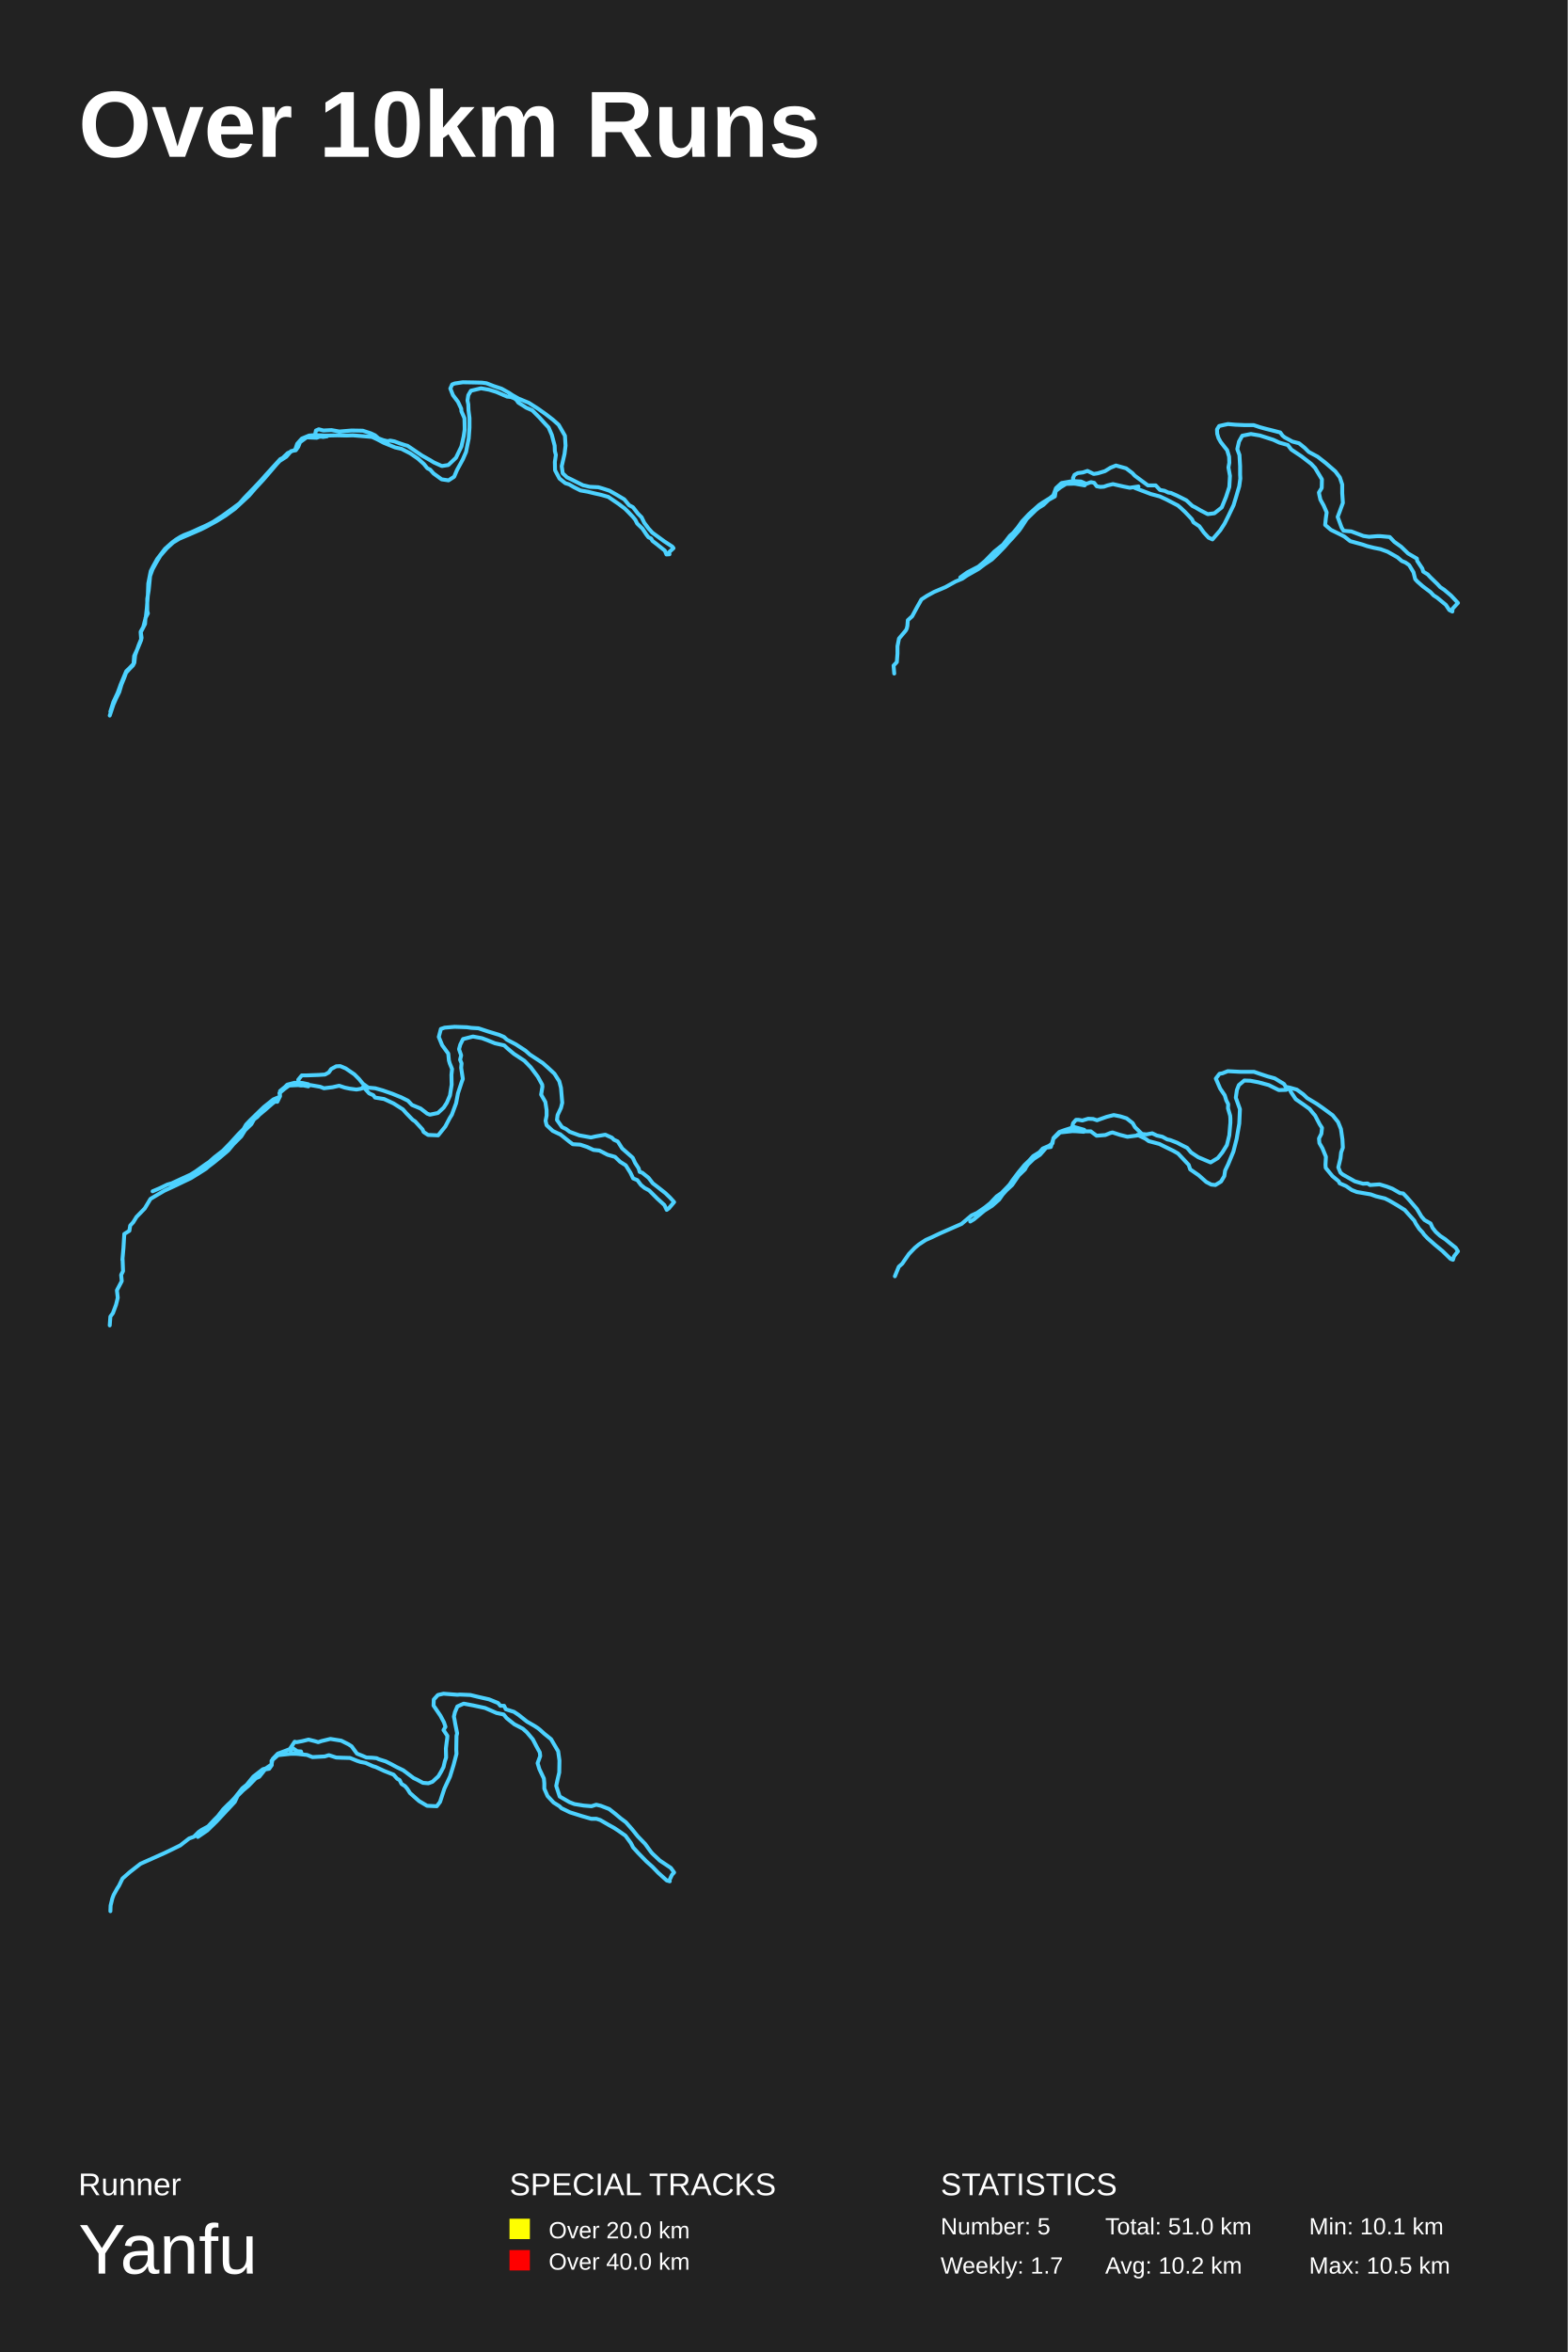
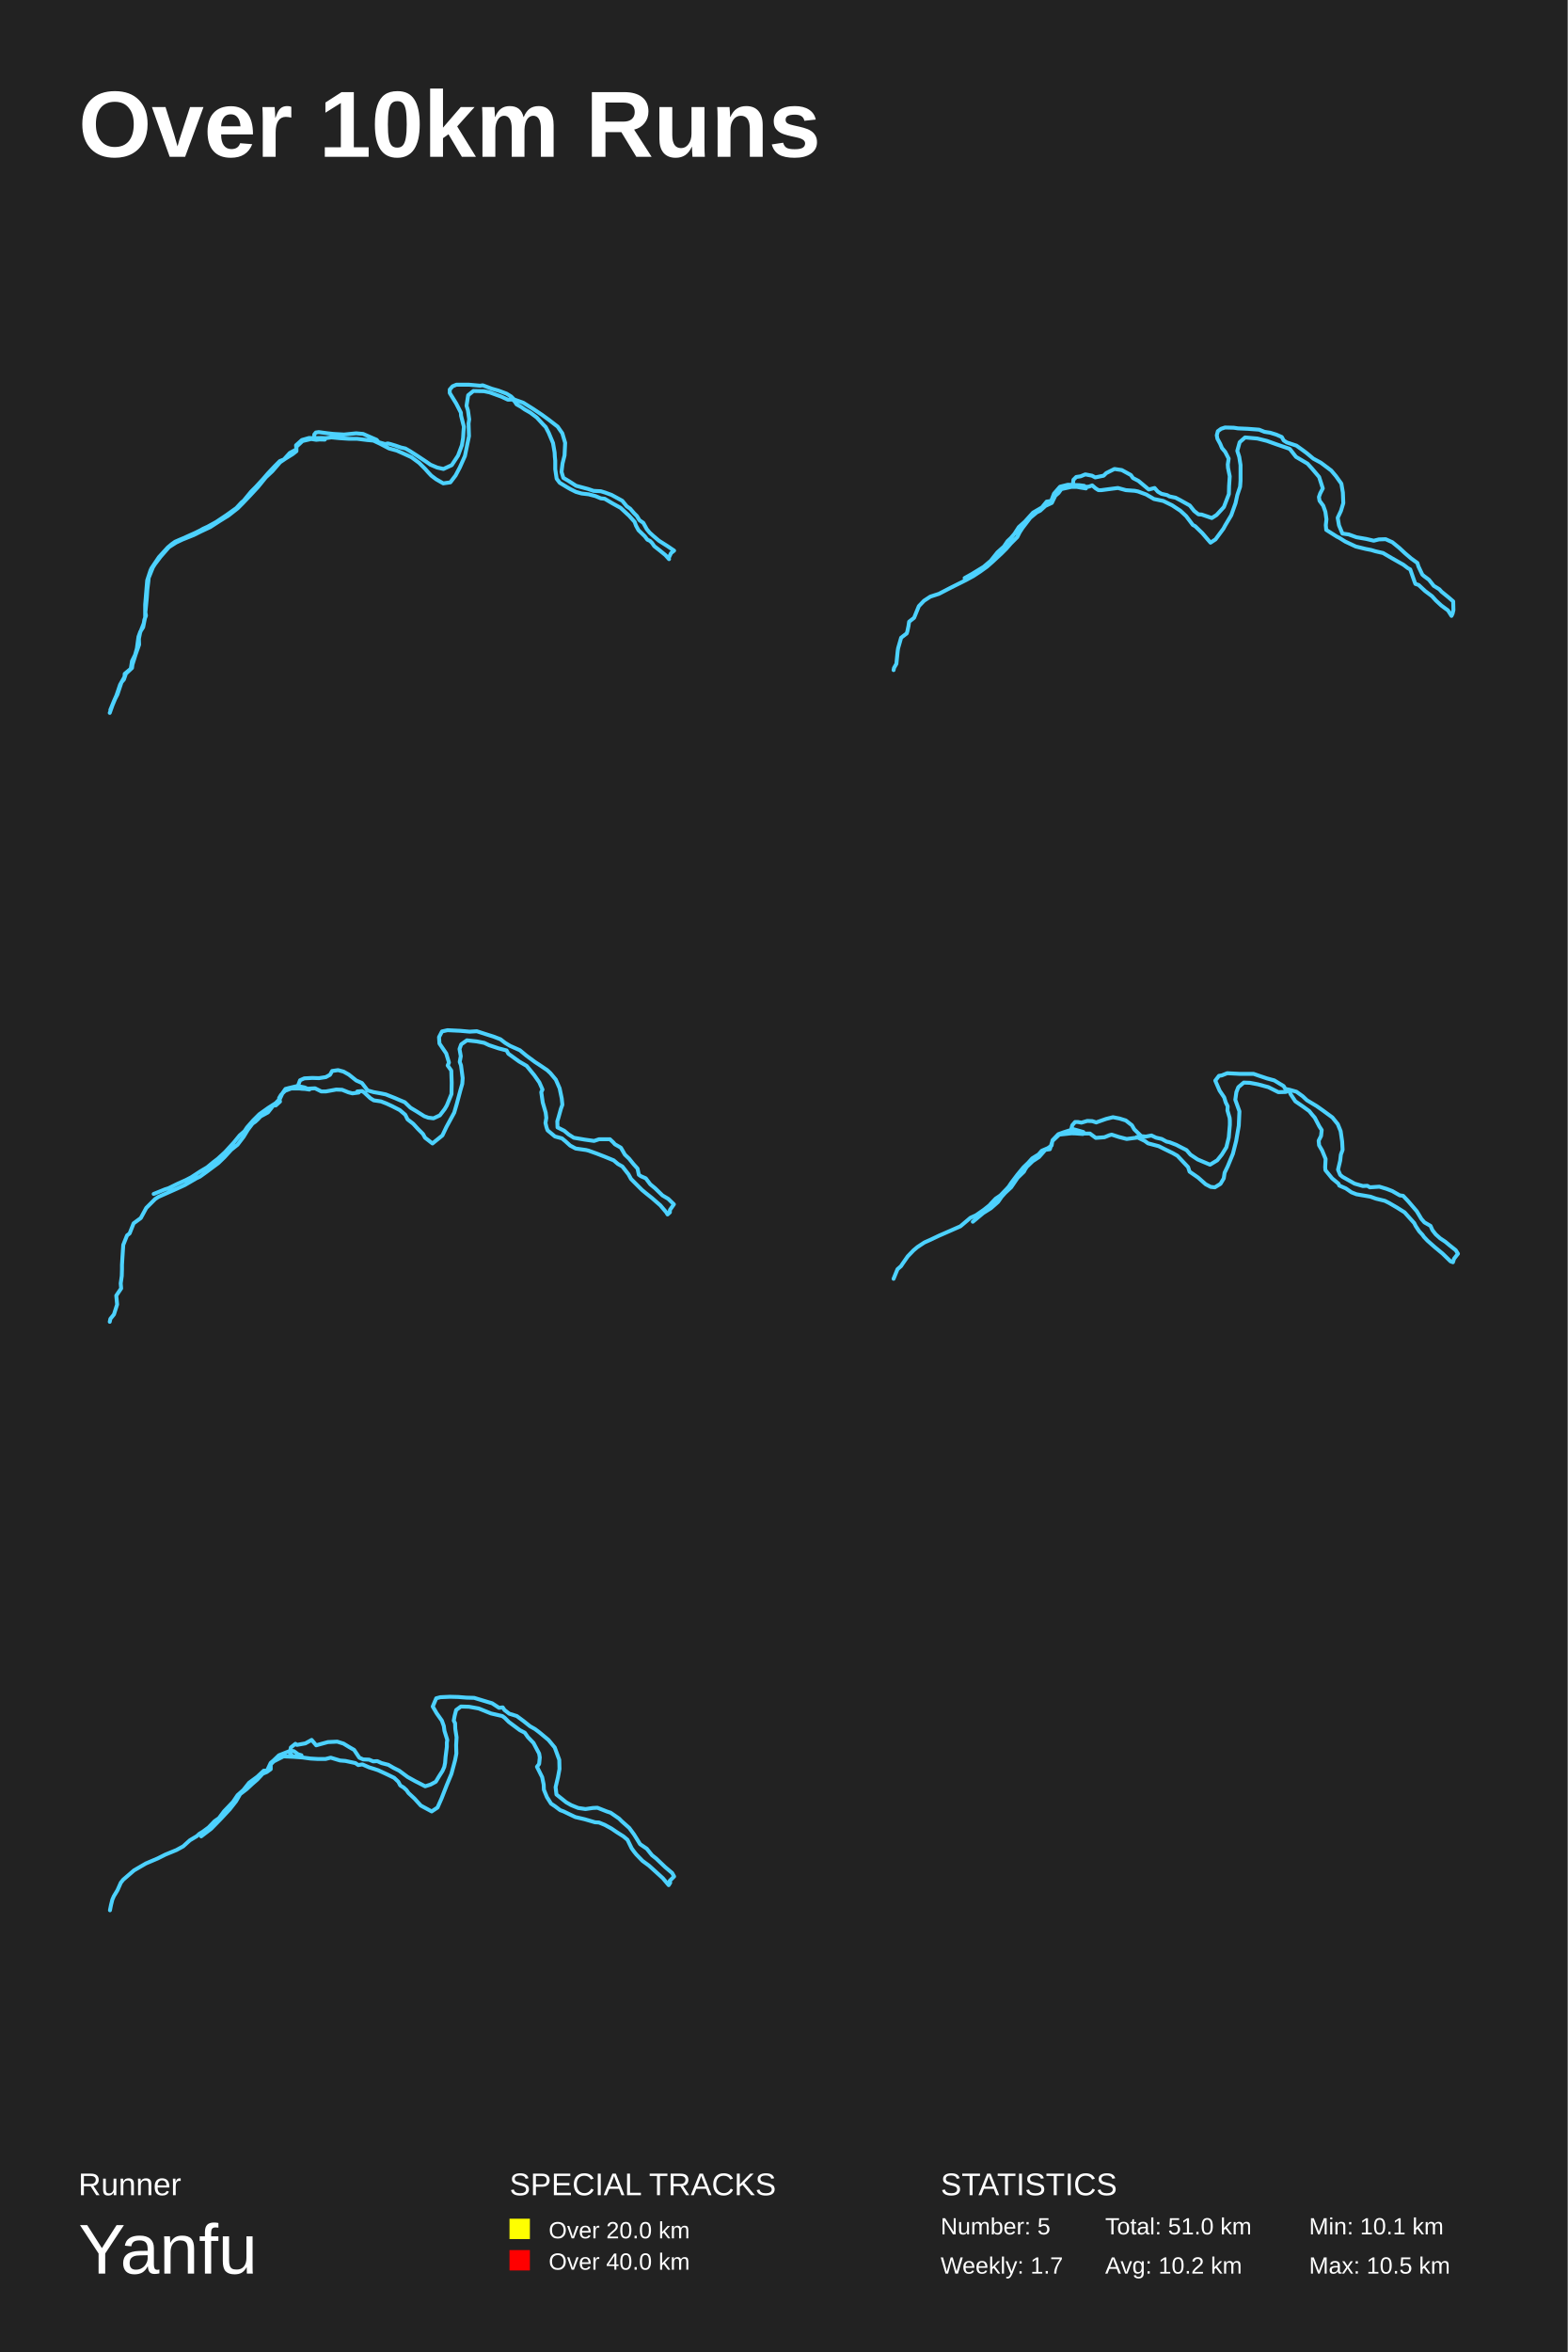
<svg xmlns="http://www.w3.org/2000/svg" baseProfile="full" height="300mm" version="1.1" viewBox="0,0,200,300" width="200mm">
  <defs />
  <rect fill="#222222" height="300" width="200" x="0" y="0" />
  <text fill="#FFFFFF" style="font-size:12px; font-family:Arial; font-weight:bold;" x="10" y="20">Over 10km Runs</text>
  <text fill="#FFFFFF" style="font-size:4px; font-family:Arial" x="10" y="280">Runner</text>
  <text fill="#FFFFFF" style="font-size:9px; font-family:Arial" x="10" y="290">Yanfu</text>
  <text fill="#FFFFFF" style="font-size:4px; font-family:Arial" x="65" y="280">SPECIAL TRACKS</text>
  <rect fill="yellow" height="2.6" width="2.6" x="65" y="283" />
  <text fill="#FFFFFF" style="font-size:3px; font-family:Arial" x="70" y="285.5">Over 20.0 km</text>
  <rect fill="red" height="2.6" width="2.6" x="65" y="287" />
  <text fill="#FFFFFF" style="font-size:3px; font-family:Arial" x="70" y="289.5">Over 40.0 km</text>
  <text fill="#FFFFFF" style="font-size:4px; font-family:Arial" x="120" y="280">STATISTICS</text>
  <text fill="#FFFFFF" style="font-size:3px; font-family:Arial" x="120" y="285">Number: 5</text>
  <text fill="#FFFFFF" style="font-size:3px; font-family:Arial" x="120" y="290">Weekly: 1.7</text>
  <text fill="#FFFFFF" style="font-size:3px; font-family:Arial" x="141" y="285">Total: 51.0 km</text>
  <text fill="#FFFFFF" style="font-size:3px; font-family:Arial" x="141" y="290">Avg: 10.2 km</text>
  <text fill="#FFFFFF" style="font-size:3px; font-family:Arial" x="167" y="285">Min: 10.1 km</text>
  <text fill="#FFFFFF" style="font-size:3px; font-family:Arial" x="167" y="290">Max: 10.5 km</text>
-   <polyline fill="none" opacity="1" points="14.077,90.78 14.463,89.544 15.004,88.385 15.261,87.69 15.39,87.329 15.776,86.403 16.111,85.604 16.445,85.295 17.038,84.677 17.115,83.673 17.604,82.617 18.016,81.613 17.939,80.583 18.273,79.991 18.608,78.703 18.737,77.545 18.865,75.871 18.917,74.429 19.226,72.858 19.535,72.24 20.049,71.313 21.053,70 21.98,69.176 22.469,68.816 23.01,68.481 23.473,68.249 24.4,67.889 25.635,67.322 25.996,67.168 26.588,66.884 27.18,66.575 28.364,65.803 29.651,64.876 30.552,64.206 31.118,63.563 31.813,62.842 32.483,62.146 33.332,61.245 33.898,60.601 34.902,59.494 35.752,58.567 36.061,58.413 36.704,57.795 37.657,57.357 37.914,56.61 38.506,55.941 39.433,55.555 40.102,55.503 40.977,55.529 41.364,55.555 41.853,55.555 43.037,55.529 44.169,55.555 45.019,55.529 46.28,55.632 47.464,55.735 48.134,56.044 48.957,56.481 50.425,57.074 51.223,57.254 52.33,57.82 53.308,58.49 54.08,59.185 54.518,59.726 54.878,59.906 55.316,60.395 56.345,61.142 57.221,61.271 57.941,60.807 58.302,59.958 59.048,58.593 59.46,57.64 59.795,55.941 59.898,54.55 59.898,53.314 59.769,52.31 59.743,51.589 59.64,51.074 59.743,50.405 60.078,49.838 61.365,49.529 62.395,49.709 63.321,49.993 64.686,50.585 65.175,50.636 65.638,50.817 65.896,51.023 66.127,51.357 66.822,51.795 67.131,52.001 67.903,52.336 68.83,53.263 69.551,54.061 69.989,54.525 70.4,55.477 70.761,56.842 70.787,57.537 70.915,58.026 70.787,58.928 70.812,59.983 71.379,61.039 72.125,61.631 72.614,61.786 73.232,62.146 74.056,62.558 74.957,62.713 75.806,62.919 76.501,63.073 76.81,63.151 77.608,63.382 78.895,64.258 79.719,64.876 80.131,65.288 80.749,65.932 81.058,66.318 81.289,66.781 81.959,67.425 82.473,68.198 82.731,68.532 83.065,68.687 83.246,68.996 83.683,69.331 84.816,70.232 85.022,70.721 85.408,70.695 85.356,70.438 85.923,69.923 85.768,69.717 84.739,69.047 83.786,68.352 83.22,67.94 82.731,67.399 82.19,66.678 81.856,65.983 81.392,65.52 81.212,65.288 80.749,64.696 80.26,64.438 79.642,63.691 78.689,63.125 77.737,62.584 76.862,62.301 76.321,62.146 75.24,62.095 74.365,61.889 72.923,61.168 72.331,60.885 71.79,60.37 71.662,59.468 72.022,57.898 72.151,56.842 72.074,55.58 71.276,54.19 70.555,53.546 69.654,52.851 68.676,52.156 67.466,51.383 66.153,50.842 65.381,50.405 64.917,50.096 63.991,49.581 62.987,49.246 62.06,48.885 61.494,48.808 60.464,48.782 59.048,48.757 58.019,48.911 57.684,49.04 57.452,49.555 57.787,50.405 58.43,51.254 58.842,52.13 58.868,52.465 59.254,53.34 59.28,54.473 59.28,54.808 59.151,55.683 58.868,56.945 58.173,58.387 57.195,59.314 56.371,59.443 55.341,58.979 54.878,58.696 53.823,58.104 52.536,57.228 51.995,56.868 51.635,56.765 50.94,56.533 50.322,56.301 49.781,56.198 49.447,56.275 48.906,56.147 48.288,55.915 47.851,55.529 47.31,55.271 46.28,54.937 44.864,54.911 43.294,55.04 42.29,54.859 41.261,54.911 40.669,54.756 40.308,54.911 40.231,55.271 40.36,55.58 41.209,55.735 41.724,55.657 40.746,55.709 40.411,55.838 39.124,55.786 38.275,56.404 38.043,56.996 37.734,57.434 37.142,57.537 36.524,58.258 35.675,58.799 35.314,59.185 34.388,60.267 33.59,61.194 32.611,62.249 31.762,63.228 30.732,64.181 29.986,64.876 28.75,65.777 27.669,66.447 26.305,67.193 25.635,67.528 24.22,68.146 22.881,68.713 22.083,69.202 21.285,69.923 20.461,70.876 19.921,71.777 19.457,72.626 19.148,73.476 19.097,74.017 18.968,75.304 18.788,76.386 18.788,77.905 18.865,78.24 18.556,78.832 18.505,79.579 17.964,80.635 18.067,81.381 17.707,82.257 17.243,83.57 17.141,84.523 16.96,84.883 16.523,85.321 16.085,85.81 15.879,86.377 15.493,87.329 15.21,88.282 14.824,89.055 14.463,89.879 14.0,91.269" stroke="#4DD2FF" stroke-dasharray="none" stroke-linecap="round" stroke-linejoin="round" stroke-width="0.5" />
-   <polyline fill="none" opacity="1" points="114.083,85.911 114.0,84.892 114.413,84.451 114.496,83.377 114.496,82.44 114.689,81.448 115.57,80.401 115.68,80.181 115.763,79.822 115.818,79.106 116.369,78.61 116.947,77.536 117.553,76.461 118.269,75.993 119.178,75.497 120.611,74.891 121.905,74.174 122.759,73.816 123.365,73.403 124.825,72.576 125.624,71.97 126.533,71.364 127.221,70.703 128.158,69.738 128.708,69.105 129.177,68.609 130.003,67.672 130.279,67.286 130.995,66.184 132.151,65.054 132.537,64.751 133.116,64.393 133.777,63.759 134.575,63.319 134.686,62.63 135.292,62.161 136.008,61.721 136.999,61.693 137.357,61.721 138.569,61.721 139.175,61.5 139.588,61.583 139.919,62.024 140.36,62.106 140.828,62.079 141.296,61.913 141.985,61.748 143.307,62.051 144.133,62.216 145.235,62.051 144.794,62.244 146.832,63.016 147.962,63.319 148.788,63.704 150.275,64.476 150.689,64.834 151.184,65.302 151.763,65.909 152.066,66.239 152.259,66.625 153.002,67.121 153.581,67.92 154.187,68.581 154.682,68.801 155.674,67.644 156.225,66.79 156.721,65.798 157.382,64.421 157.74,63.236 158.098,62.024 158.236,61.032 158.208,60.536 158.208,59.461 158.125,58.029 157.85,57.285 158.07,56.32 158.484,55.576 159.585,55.356 160.742,55.549 162.45,56.1 163.221,56.458 164.295,56.761 164.736,57.34 166.058,58.221 167.27,59.158 167.766,59.682 168.647,61.142 168.62,62.244 168.262,62.823 168.317,63.126 168.454,63.732 168.868,64.476 169.253,65.357 169.143,66.129 169.06,66.955 169.804,67.589 171.044,68.195 171.512,68.443 172.256,69.022 173.853,69.463 174.404,69.656 175.285,69.876 176.112,70.041 177.021,70.372 178.288,71.088 178.839,71.557 179.307,71.75 179.775,72.08 180.326,72.989 180.546,73.871 180.822,74.174 181.51,74.78 182.502,75.524 182.888,75.938 183.356,76.241 184.458,77.15 184.898,77.811 185.284,78.004 185.311,77.646 186.0,76.902 185.119,75.965 184.237,75.221 183.741,74.891 183.383,74.505 182.447,73.596 182.144,73.265 181.565,72.907 181.455,72.521 180.794,71.529 180.767,71.254 179.637,70.592 178.756,69.738 177.875,69.105 177.296,68.498 176.112,68.388 175.699,68.388 174.652,68.471 173.936,68.361 172.393,67.782 171.402,67.699 171.154,67.286 170.658,65.936 170.906,65.275 171.319,64.145 171.236,62.905 171.236,61.803 170.933,60.894 170.355,60.123 169.116,59.048 168.096,58.249 166.967,57.643 166.444,57.119 165.728,56.541 164.874,56.32 163.91,55.797 163.634,55.576 163.331,55.163 162.367,54.915 161.486,54.695 160.77,54.502 159.943,54.226 158.814,54.226 157.575,54.171 156.666,54.089 156.142,54.199 155.536,54.337 155.261,54.777 155.288,55.328 155.454,55.879 155.729,56.375 156.225,57.009 156.555,57.422 156.803,58.249 156.831,59.02 156.721,59.627 156.914,60.701 156.831,62.106 156.418,63.374 155.867,64.724 154.93,65.468 154.077,65.578 153.168,65.109 152.507,64.724 152.121,64.531 151.35,63.815 150.744,63.511 150.138,63.208 149.394,62.878 149.036,62.823 148.568,62.602 147.989,62.492 147.438,61.913 146.75,61.913 146.447,61.913 144.767,60.674 144.464,60.343 143.665,59.737 142.37,59.379 141.682,59.654 140.966,60.095 140.057,60.37 139.533,60.453 138.735,60.067 138.156,60.26 137.495,60.343 137.082,60.563 136.889,60.977 136.999,61.5 137.275,61.721 138.376,61.913 138.542,61.693 137.908,61.417 136.862,61.362 135.429,61.61 134.713,62.272 134.383,63.181 133.942,63.539 133.005,64.118 132.565,64.421 131.298,65.55 130.389,66.515 129.838,67.286 129.259,67.975 128.846,68.333 128.378,68.939 127.965,69.463 126.836,70.372 125.679,71.557 124.825,72.273 123.393,73.017 122.511,73.651" stroke="#4DD2FF" stroke-dasharray="none" stroke-linecap="round" stroke-linejoin="round" stroke-width="0.5" />
-   <polyline fill="none" opacity="1" points="14.0,169.056 14.081,167.925 14.404,167.494 14.808,166.416 15.023,165.527 14.915,164.585 15.535,163.4 15.454,162.619 15.696,162.134 15.642,160.652 15.616,160.706 15.75,159.171 15.858,157.393 16.504,156.989 16.612,156.316 16.989,155.912 17.42,155.212 18.47,154.134 19.197,152.922 20.139,152.357 20.974,151.872 22.374,151.226 23.263,150.795 24.34,150.283 25.39,149.636 26.278,149.071 26.547,148.828 27.221,148.317 28.055,147.643 29.105,146.754 29.779,145.946 30.775,144.95 31.26,144.169 32.067,143.388 32.417,142.768 32.821,142.472 33.064,142.203 33.871,141.529 34.706,140.802 35.083,140.506 35.379,140.533 35.729,139.805 35.648,139.428 36.322,138.863 36.887,138.459 38.045,138.405 38.395,138.459 39.607,138.405 40.845,138.62 41.33,138.809 42.434,138.674 43.269,138.486 43.996,138.728 44.642,138.863 45.476,138.971 45.961,138.89 46.23,138.809 46.338,138.62 47.092,139.455 47.631,139.698 47.846,139.994 49.004,140.183 49.758,140.533 50.215,140.748 51.4,141.502 51.804,141.96 52.639,142.822 52.962,143.038 53.904,144.061 54.039,144.384 54.604,144.761 55.897,144.815 56.812,143.684 57.378,142.607 57.647,142.176 58.185,140.721 58.428,139.455 58.912,137.974 59.047,137.624 58.832,136.196 58.886,135.631 58.697,135.173 58.832,134.607 58.562,133.826 58.724,133.234 59.074,132.533 60.34,132.21 61.497,132.426 62.144,132.668 63.14,133.072 64.325,133.341 64.728,133.718 65.563,134.419 66.909,135.307 67.717,136.142 68.606,137.328 69.171,138.351 69.198,138.62 69.037,139.617 69.575,140.56 69.737,141.61 69.737,142.283 69.602,142.957 69.737,143.522 70.518,144.25 71.487,144.707 71.433,144.654 72.645,145.623 73.076,145.946 74.018,146 74.907,146.297 75.714,146.674 76.468,146.754 77.518,147.293 78.461,147.562 79.107,148.182 79.834,148.64 80.426,149.583 80.776,150.31 81.315,150.525 81.773,151.145 82.23,151.522 82.823,151.845 83.873,152.895 84.761,153.703 85.058,154.323 85.381,154.081 85.408,154.027 86.0,153.326 85.488,152.761 84.869,152.168 83.981,151.468 83.28,150.929 82.742,150.229 81.934,149.583 81.611,149.475 81.476,149.017 81.019,148.317 80.723,147.67 79.834,146.889 79.376,146.485 78.811,145.596 78.326,145.381 78.057,145.111 77.222,144.734 75.984,144.95 75.391,145.085 73.91,144.815 72.672,144.357 72.214,144.007 71.702,143.765 71.056,142.849 71.137,142.23 71.568,141.314 71.729,140.667 71.675,140.021 71.568,138.755 71.352,137.92 70.733,136.95 69.925,136.196 69.225,135.577 68.444,135.065 67.583,134.499 67.044,134.015 65.806,133.207 64.675,132.614 64.298,132.264 63.678,131.995 62.251,131.564 61.04,131.16 60.124,131.106 59.559,131.025 57.997,130.971 56.731,131.079 56.247,131.24 55.978,132.264 56.408,133.314 57.189,134.392 57.27,135.254 57.378,135.631 57.674,136.358 57.593,137.085 57.62,138.351 57.405,139.725 57.001,140.667 56.597,141.287 55.87,141.96 54.847,142.176 54.497,142.041 53.662,141.395 52.558,140.937 52.046,140.398 51.185,139.967 50.512,139.698 50.054,139.509 48.815,139.078 47.873,138.809 46.984,138.728 46.284,138.216 45.8,137.624 45.207,137.031 44.103,136.277 43.403,135.981 42.892,136.008 42.245,136.358 41.949,136.789 41.464,137.058 40.63,137.112 39.149,137.166 38.503,137.166 38.045,137.732 38.18,138.163 38.61,138.432 39.337,138.567 39.337,138.297 38.583,138.136 37.587,138.109 36.645,138.351 36.349,138.647 35.729,139.159 35.702,139.886 34.868,140.236 33.656,141.206 32.875,141.96 31.933,142.876 31.394,143.442 31.071,144.007 30.398,144.681 29.375,145.812 28.459,146.754 27.355,147.616 26.655,148.236 26.278,148.478 24.959,149.421 24.313,149.825 23.074,150.391 21.916,150.929 21.351,151.091 20.408,151.549 19.466,151.953" stroke="#4DD2FF" stroke-dasharray="none" stroke-linecap="round" stroke-linejoin="round" stroke-width="0.5" />
-   <polyline fill="none" opacity="1" points="123.779,155.806 124.25,155.528 125.58,154.42 126.549,153.81 127.464,153.007 127.907,152.369 128.378,151.843 129.126,151.15 129.957,149.931 130.76,149.155 130.899,148.878 131.12,148.545 131.868,147.825 132.672,147.298 133.475,146.384 134.057,146.301 134.389,145.248 135.248,144.444 136.8,144.278 137.825,144.305 138.628,144.305 139.154,144.305 139.902,144.86 141.01,144.776 141.62,144.527 141.925,144.444 142.866,144.749 143.836,144.998 145.11,144.832 145.11,144.749 146.135,145.248 146.551,145.552 147.908,145.913 148.629,146.273 149.709,146.799 150.291,147.132 150.762,147.631 151.648,148.573 151.842,149.155 152.923,149.903 153.892,150.762 154.529,151.095 155.056,151.15 155.776,150.707 156.192,150.014 156.302,149.293 156.69,148.49 157.355,146.882 157.771,145.248 157.826,144.915 158.103,143.308 158.186,141.479 157.66,140.01 157.798,139.04 158.048,138.403 158.74,137.821 159.516,137.849 160.541,138.043 161.871,138.403 163.145,139.04 164.087,139.012 164.503,138.818 164.696,139.29 165.306,140.204 166.275,140.869 167.079,141.451 167.411,141.867 167.771,142.282 168.353,143.391 168.658,143.862 168.575,144.61 168.27,145.22 168.326,145.802 168.713,146.467 169.157,147.548 169.101,148.573 169.129,148.961 169.988,150.014 170.791,150.679 170.902,150.928 171.733,151.289 172.453,151.787 173.09,152.037 174.863,152.342 175.556,152.591 176.692,152.868 177.246,153.145 178.243,153.727 179.213,154.337 179.656,154.836 180.432,155.695 180.626,156.083 181.069,156.748 181.484,157.191 181.678,157.468 182.122,157.939 183.063,158.771 184.033,159.574 185.058,160.572 185.363,160.683 185.501,160.239 186.0,159.602 185.723,159.159 184.892,158.494 184.393,158.078 183.728,157.634 183.174,157.136 182.759,156.609 182.509,156.055 181.734,155.612 181.346,155.168 180.764,154.198 179.767,153.034 179.545,152.785 179.019,152.231 178.603,152.175 177.634,151.621 176.913,151.344 175.999,151.067 174.78,151.15 174.476,150.956 173.894,150.984 172.841,150.679 171.317,149.82 171.013,149.57 170.736,148.905 171.013,147.742 171.096,146.993 171.317,146.384 171.262,145.331 171.068,144.001 170.708,143.114 170.015,142.255 168.769,141.34 168.021,140.814 166.774,140.065 166.248,139.567 165.444,138.985 164.558,138.735 164.032,138.625 163.81,138.264 163.394,138.015 162.619,137.544 161.705,137.294 160.707,136.962 159.987,136.712 159.017,136.712 158.242,136.712 156.635,136.629 155.942,136.906 155.582,136.962 155.111,137.571 155.665,138.846 156.247,139.705 156.441,140.343 156.69,140.841 156.663,141.368 156.94,142.31 156.967,142.67 156.967,143.197 156.829,144.804 156.524,146.051 155.942,146.993 155.361,147.714 154.446,148.268 153.588,147.908 152.867,147.603 151.953,146.993 151.454,146.411 150.79,146.079 150.152,145.746 149.294,145.414 148.906,145.331 148.296,144.998 147.576,144.832 146.994,144.555 146.274,144.693 145.692,144.638 144.806,143.779 144.501,143.252 143.725,142.643 142.922,142.393 142.091,142.227 141.204,142.449 140.262,142.781 139.958,142.892 139.459,142.726 138.822,142.698 138.074,142.92 137.631,142.837 137.27,142.837 136.91,143.252 136.744,143.89 137.104,144.278 138.268,144.361 138.323,144.111 137.548,143.89 137.049,143.751 135.83,144.139 135.137,144.388 134.389,145.164 134.279,145.829 133.808,146.162 133.032,146.495 132.616,146.966 131.813,147.464 131.287,148.046 130.705,148.601 129.929,149.543 129.154,150.568 128.821,151.067 128.572,151.344 127.768,152.175 127.159,152.591 126.577,153.201 126.356,153.45 125.663,154.004 124.666,154.697 123.945,155.03 122.671,156.11 121.286,156.72 119.956,157.302 118.848,157.828 118.1,158.161 117.214,158.743 116.715,159.159 115.967,159.935 115.33,160.849 115.108,161.182 114.665,161.569 114.166,162.789" stroke="#4DD2FF" stroke-dasharray="none" stroke-linecap="round" stroke-linejoin="round" stroke-width="0.5" />
-   <polyline fill="none" opacity="1" points="25.232,234.306 26.446,233.478 27.633,232.319 28.792,231.077 29.951,229.834 30.31,229.061 31.027,228.344 31.69,227.792 32.628,226.825 33.069,226.632 33.814,225.694 34.339,225.611 34.67,225.142 34.642,224.589 35.47,223.872 37.043,223.706 37.871,223.706 39.168,223.844 39.858,224.12 41.431,224.037 41.956,223.872 42.894,224.175 43.639,224.203 44.66,224.231 45.543,224.589 45.957,224.727 46.647,224.865 47.585,225.28 47.944,225.39 49.02,225.887 50.207,226.356 50.676,226.881 50.98,227.046 51.228,227.543 51.67,227.819 51.973,228.178 52.304,228.703 53.463,229.724 54.484,230.331 55.726,230.386 56.14,229.834 56.692,228.15 57.41,226.605 57.879,225.086 58.238,223.706 58.21,223.154 58.238,221.415 58.32,221.084 58.072,219.841 57.989,219.344 57.906,218.958 58.044,218.378 58.348,217.661 59.148,217.302 60.335,217.522 61.88,217.854 63.343,218.489 64.254,218.682 64.64,219.151 65.606,219.924 66.71,220.504 67.207,220.946 67.979,221.857 68.421,222.712 68.862,223.513 68.918,223.982 68.586,224.893 68.807,225.638 69.387,226.853 69.442,227.46 69.442,228.15 69.856,229.089 70.629,229.917 71.374,230.386 71.622,230.635 72.698,231.159 74.271,231.656 75.43,231.988 76.093,231.988 76.589,232.153 77.638,232.761 78.383,233.175 78.963,233.561 79.791,234.141 80.481,235.079 80.784,235.659 81.143,236.046 81.391,236.322 82.468,237.426 83.24,238.116 83.958,238.861 85.062,239.855 85.448,239.965 85.365,239.91 85.724,239.137 86.0,238.834 85.586,238.254 84.179,237.315 83.24,236.432 83.047,236.211 82.302,235.19 81.364,234.224 80.674,233.368 79.846,232.429 79.184,231.932 78.494,231.353 77.721,230.745 76.645,230.331 76.065,230.193 75.458,230.386 74.465,230.304 73.278,230.11 72.643,229.862 71.401,229.144 70.96,227.792 71.125,227.019 71.346,226.08 71.374,224.562 71.208,223.375 70.297,221.829 69.442,221.139 68.89,220.642 68.614,220.421 68.145,220.117 67.234,219.593 66.158,218.737 65.578,218.351 64.53,218.019 64.309,217.578 63.84,217.578 63.536,217.219 62.377,216.75 61.025,216.446 60.004,216.197 58.679,216.142 58.348,216.17 56.582,216.032 55.864,216.197 55.34,216.777 55.312,217.55 56.195,218.848 56.637,219.676 56.83,220.255 56.582,220.669 57.079,221.415 57.051,221.774 56.996,222.133 56.885,223.016 56.913,224.175 56.747,224.672 56.582,225.39 56.278,225.97 55.92,226.577 55.174,227.267 54.65,227.46 53.96,227.405 53.187,226.991 52.773,226.798 51.449,225.804 50.593,225.39 49.931,225.031 49.213,224.672 48.33,224.396 48.054,224.258 47.502,224.203 46.757,224.175 46.233,223.954 45.543,223.678 44.853,222.74 44.467,222.491 43.529,222.022 42.149,221.801 41.017,222.077 40.603,222.215 40.134,222.077 39.361,221.884 38.589,222.077 37.844,222.215 37.595,222.16 36.988,223.071 37.209,223.623 37.788,223.706 38.506,223.734 38.396,223.402 37.926,223.375 37.319,222.961 36.409,223.32 35.443,223.678 34.78,224.369 34.642,225.059 33.925,225.556 33.539,225.666 32.324,226.605 31.469,227.654 30.917,228.095 29.951,229.31 29.427,229.862 29.095,230.166 28.461,230.801 27.798,231.656 27.329,232.126 26.557,232.954 25.701,233.423 25.342,233.671 24.735,234.279 24.128,234.5 22.997,235.383 21.81,235.963 21.01,236.349 19.464,237.039 17.919,237.729 16.539,238.806 15.628,239.607 15.187,240.518 14.938,240.904 14.497,241.705 14.331,242.146 14.11,243.057 14.083,243.775" stroke="#4DD2FF" stroke-dasharray="none" stroke-linecap="round" stroke-linejoin="round" stroke-width="0.5" />
+   <polyline fill="none" opacity="1" points="14.078,90.544 14.543,89.407 14.853,88.71 15.111,87.96 15.318,87.34 15.886,86.332 15.912,85.945 16.687,85.298 16.842,84.316 17.229,83.541 17.462,82.714 17.668,81.215 17.901,80.569 18.263,80.001 18.521,78.709 18.521,77.132 18.65,75.556 18.779,74.031 19.193,72.765 19.322,72.481 20.278,71.06 21.414,69.819 21.905,69.406 22.344,69.096 22.939,68.837 23.429,68.63 24.98,67.933 25.6,67.623 25.91,67.442 26.478,67.183 27.563,66.589 28.881,65.71 30.146,64.806 30.818,64.082 31.076,63.875 32.032,62.713 32.626,62.118 33.531,61.136 34.177,60.387 35.055,59.456 35.701,58.81 36.217,58.604 36.967,57.777 37.819,57.312 37.767,56.795 38.517,56.123 39.421,55.864 40.093,55.89 40.997,55.864 41.539,55.89 42.288,55.787 43.322,55.89 44.536,55.968 45.569,55.968 46.809,56.123 47.636,56.2 48.463,56.588 49.651,57.208 50.607,57.467 51.537,57.88 52.493,58.319 53.475,59.043 54.224,59.792 54.637,60.258 55.025,60.671 55.645,61.136 56.549,61.653 57.453,61.524 58.125,60.645 58.667,59.612 59.313,58.164 59.52,57.157 59.83,55.632 59.778,54.004 59.856,53.487 59.701,52.35 59.52,51.756 59.597,51.239 59.727,50.412 60.398,49.869 61.742,49.895 62.465,50.05 63.963,50.593 64.79,50.98 65.41,50.954 65.668,51.213 65.901,51.575 66.495,51.911 66.934,52.221 67.658,52.634 68.484,53.254 69.337,54.185 69.621,54.469 70.009,55.218 70.551,56.511 70.758,57.725 70.784,58.242 70.835,58.759 70.835,59.844 71.016,61.059 71.404,61.576 72.385,62.17 72.747,62.377 73.47,62.738 74.194,62.945 75.098,63.049 75.976,63.281 76.648,63.565 77.139,63.617 78.146,64.211 79.18,64.78 79.981,65.529 80.239,65.762 80.962,66.563 81.143,67.054 81.453,67.623 82.254,68.398 82.59,68.837 82.926,68.992 83.184,69.251 83.468,69.664 84.192,70.233 84.889,70.801 85.354,71.318 85.277,71.24 85.612,70.543 86.0,70.233 85.122,69.638 84.062,68.966 83.391,68.398 82.874,67.933 82.512,67.493 82.073,66.692 81.582,66.356 81.247,65.814 80.885,65.452 80.394,64.883 79.955,64.573 79.386,63.875 78.017,63.126 77.165,62.816 76.648,62.661 75.718,62.609 75.046,62.377 73.496,61.963 72.489,61.317 71.869,60.955 71.636,60.18 71.765,59.121 72.024,58.087 72.101,56.485 71.74,55.27 71.145,54.417 70.009,53.539 69.156,52.918 67.994,52.143 66.753,51.368 65.591,50.954 65.203,50.567 64.609,50.205 63.576,49.817 62.749,49.585 61.587,49.146 61.251,49.197 59.83,49.068 58.228,49.068 57.737,49.275 57.376,49.688 57.376,50.128 58.202,51.471 58.667,52.376 58.797,52.634 58.822,53.022 59.184,54.443 59.132,54.986 59.081,55.864 58.926,56.795 58.435,58.113 57.634,59.327 56.575,59.818 55.774,59.637 54.921,59.276 54.405,58.914 53.113,58.061 52.26,57.518 51.718,57.208 51.15,57.079 50.478,56.846 49.806,56.64 49.47,56.562 49.135,56.64 48.308,56.407 48.05,56.097 47.507,55.864 46.319,55.348 45.44,55.27 43.89,55.425 42.547,55.348 41.823,55.27 40.661,55.115 40.299,55.167 40.093,55.425 40.093,55.813 40.325,56.045 41.436,56.071 41.384,55.994 40.351,56.097 39.705,55.994 38.594,56.252 37.819,56.976 37.819,57.544 37.328,57.932 36.45,58.475 35.727,58.965 35.417,59.327 34.745,60.103 33.918,60.878 32.911,62.118 31.903,63.204 30.947,64.211 30.327,64.832 29.139,65.762 28.054,66.434 26.814,67.235 25.6,67.803 24.721,68.243 23.3,68.811 22.474,69.199 21.544,69.793 20.484,71.008 19.761,71.964 19.503,72.377 18.96,73.721 18.934,74.083 18.805,75.143 18.728,76.28 18.547,78.114 18.624,78.528 18.418,79.045 18.34,79.51 17.875,80.699 17.72,81.474 17.746,82.223 17.307,83.464 16.893,84.782 16.842,85.195 16.403,85.609 16.067,85.919 15.808,86.668 15.498,87.03 14.982,88.58 14.698,89.123 14.362,89.924 14.0,90.932" stroke="#4DD2FF" stroke-dasharray="none" stroke-linecap="round" stroke-linejoin="round" stroke-width="0.5" />
+   <polyline fill="none" opacity="1" points="114.0,85.471 114.055,85.195 114.358,84.672 114.523,83.046 114.578,82.688 114.964,81.338 115.68,80.787 115.763,80.511 115.901,79.85 115.983,79.299 116.617,78.803 117.223,77.315 117.884,76.626 118.682,76.103 119.784,75.745 121.272,74.973 122.594,74.312 123.255,73.981 124.164,73.485 125.045,72.907 125.927,72.273 126.615,71.667 127.772,70.592 128.406,69.959 128.956,69.325 129.783,68.498 130.086,67.892 130.444,67.341 131.435,66.046 132.262,65.357 132.702,65.137 133.363,64.531 134.19,64.145 134.63,63.236 135.044,62.878 135.402,62.382 136.669,62.106 137.164,62.106 138.239,62.106 138.9,62.079 139.34,61.913 139.754,62.272 140.139,62.52 140.497,62.52 141.131,62.437 141.544,62.382 142.618,62.244 143.637,62.52 144.767,62.602 145.18,62.685 146.226,63.071 147.218,63.649 148.402,63.897 149.532,64.448 150.578,65.137 150.936,65.468 151.322,65.826 151.845,66.515 152.176,66.955 152.479,67.121 153.388,68.002 154.049,68.774 154.435,69.215 155.068,68.801 156.087,67.424 156.308,67.011 157.079,65.716 157.63,64.173 157.85,63.153 158.208,62.079 158.263,61.307 158.263,60.067 158.263,59.323 158.098,58.277 157.85,57.505 158.153,56.403 158.842,55.797 160.412,55.935 161.624,56.238 162.78,56.651 163.91,57.037 164.543,57.257 165.342,58.277 166.802,59.131 167.353,59.737 168.289,60.839 168.757,62.299 168.427,62.933 168.262,63.401 168.344,63.87 168.813,64.503 169.088,65.275 169.226,66.239 169.143,66.983 169.198,67.589 170.548,68.443 170.878,68.609 171.622,69.077 172.972,69.711 174.211,70.014 174.927,70.152 175.478,70.317 176.442,70.537 177.572,71.199 178.591,71.777 179.031,72.025 179.61,72.466 179.913,72.631 180.464,74.202 180.574,74.477 180.987,74.615 181.813,75.386 182.695,76.048 183.191,76.599 183.879,77.232 184.733,77.866 185.174,78.555 185.311,78.279 185.422,77.811 185.394,76.709 184.788,76.186 183.907,75.469 183.631,75.166 182.915,74.725 182.309,73.954 181.676,73.485 181.455,73.293 180.959,72.246 180.822,71.805 180.023,71.226 179.279,70.592 178.508,69.876 177.627,69.16 176.773,68.774 175.919,68.801 175.258,68.967 174.321,68.746 173.054,68.526 172.063,68.168 171.264,68.058 170.823,67.011 170.658,66.046 171.071,65.165 171.374,64.173 171.319,62.823 171.126,61.693 170.438,60.729 169.832,60.012 168.51,59.02 167.546,58.497 166.719,57.808 166.279,57.477 165.397,56.844 164.158,56.431 163.772,56.183 163.524,55.742 162.836,55.439 162.037,55.191 161.321,55.08 160.632,54.805 159.2,54.695 157.933,54.64 157.409,54.557 156.28,54.529 155.784,54.695 155.371,54.998 155.233,55.521 155.316,55.962 155.674,56.623 155.894,57.147 156.308,57.643 156.748,58.497 156.638,59.241 156.666,59.682 156.886,60.756 156.803,61.996 156.776,63.016 156.142,64.669 155.206,65.688 154.6,66.074 153.305,65.633 152.892,65.605 152.341,65.165 151.79,64.476 151.047,64.062 150.606,63.815 149.972,63.484 149.201,63.319 148.898,63.153 148.182,62.988 147.714,62.712 147.301,62.244 146.557,62.437 145.235,61.335 144.546,60.977 144.271,60.591 143.114,59.957 142.178,59.819 141.131,60.343 140.8,60.674 139.726,60.894 139.313,60.674 138.459,60.508 137.853,60.756 137.302,60.839 136.944,61.197 136.889,61.693 137.109,62.051 137.853,62.189 138.542,62.299 138.321,61.969 137.688,61.886 136.228,61.831 135.236,62.079 134.465,62.96 134.107,63.897 133.529,63.98 132.923,64.724 131.793,65.385 130.747,66.542 129.976,67.231 129.425,68.085 128.956,68.636 128.543,69.022 128.075,69.711 127.249,70.455 126.395,71.529 125.486,72.301 123.998,73.21 123.062,73.733" stroke="#4DD2FF" stroke-dasharray="none" stroke-linecap="round" stroke-linejoin="round" stroke-width="0.5" />
+   <polyline fill="none" opacity="1" points="14.0,168.598 14.081,168.221 14.539,167.655 14.943,166.388 14.835,165.256 15.455,164.34 15.401,163.693 15.536,162.749 15.563,161.887 15.563,161.348 15.617,160.431 15.725,158.787 16.21,157.574 16.533,157.332 16.856,156.523 17.045,156.038 17.961,155.364 18.662,154.07 19.793,152.938 20.198,152.668 21.653,152.022 22.623,151.59 23.566,151.159 25.048,150.297 25.506,150.081 26.368,149.461 26.799,149.137 27.85,148.356 28.632,147.601 29.494,146.658 30.302,146.011 31.084,144.987 31.623,144.097 32.216,143.315 32.566,143.073 32.889,142.776 33.24,142.399 34.183,141.887 34.883,140.997 35.18,140.997 35.719,140.512 35.611,140.054 35.853,139.65 36.365,139.137 37.147,138.841 38.171,138.841 39.222,138.868 40.192,138.814 41.0,139.218 41.566,139.218 42.886,138.976 43.641,139.003 44.449,139.326 44.961,139.461 45.769,139.353 45.581,139.218 46.201,139.164 46.47,139.353 47.251,140.081 47.683,140.35 48.599,140.485 49.299,140.755 50.054,141.105 50.997,141.59 51.698,142.183 51.994,142.776 52.722,143.342 53.314,143.989 53.961,144.636 54.231,145.121 55.174,145.849 56.44,144.825 56.952,143.747 57.437,142.857 57.949,141.914 58.272,140.809 58.731,139.084 58.973,138.248 59.027,137.52 58.865,136.28 58.811,135.876 58.65,135.445 58.784,134.717 58.623,133.801 58.838,133.208 59.566,132.695 60.805,132.83 61.775,133.019 62.395,133.315 63.608,133.72 64.632,133.989 64.847,134.394 66.222,135.391 67.192,135.957 68.162,137.143 68.808,138.059 69.213,138.976 69.051,139.299 69.24,140.62 69.617,141.914 69.698,142.588 69.59,143.235 69.725,143.801 69.859,144.178 70.802,144.96 71.692,145.202 72.15,145.58 72.743,146.119 73.443,146.496 74.763,146.685 75.087,146.766 76.138,147.143 77.108,147.52 78.293,148.005 78.832,148.464 79.398,148.787 80.18,149.784 80.503,150.377 81.069,150.943 81.446,151.321 81.904,151.779 82.389,152.183 83.198,152.83 84.249,153.747 85.003,154.636 85.165,154.906 85.461,154.636 85.461,154.34 85.973,153.612 85.246,152.911 84.518,152.48 83.575,151.563 82.955,151.051 82.389,150.297 81.769,150.027 81.5,149.838 81.338,149.057 80.826,148.491 80.26,147.79 79.722,147.278 79.21,146.388 78.455,145.957 78.213,145.687 77.808,145.31 76.434,145.31 75.787,145.526 74.629,145.364 73.201,145.121 72.527,144.69 71.988,144.232 71.126,143.801 71.099,143.019 71.234,142.588 71.557,141.429 71.746,140.916 71.665,140.108 71.395,138.814 70.91,137.709 70.21,136.873 69.805,136.496 68.728,135.768 68.269,135.472 67.138,134.636 66.329,133.962 65.063,133.396 64.443,133.019 63.85,132.561 62.934,132.21 61.91,131.887 60.832,131.536 59.916,131.59 58.731,131.482 57.087,131.402 56.386,131.563 56.009,132.291 56.063,133.1 56.925,134.367 57.275,135.526 57.114,135.903 57.572,136.55 57.599,137.385 57.626,138.086 57.599,139.542 57.006,140.997 56.737,141.456 56.117,142.264 55.308,142.642 54.635,142.561 54.123,142.372 53.18,141.779 52.371,141.294 51.644,140.593 50.997,140.323 50.377,140.054 49.219,139.596 48.572,139.461 47.656,139.299 46.901,139.084 46.174,138.14 45.446,137.817 44.503,137.062 43.829,136.685 43.129,136.496 42.374,136.604 42.105,137.089 41.566,137.385 40.704,137.52 39.841,137.493 38.817,137.547 38.278,137.79 38.036,138.437 38.413,138.868 38.925,138.895 39.464,138.976 38.871,138.706 37.955,138.518 36.823,138.787 36.419,138.895 36.042,139.434 35.719,140.135 35.18,140.701 34.21,141.321 33.078,142.129 32.296,142.911 31.515,143.801 31.192,144.286 30.572,144.825 29.844,145.714 28.713,146.954 27.769,147.817 27.204,148.248 26.422,148.895 25.56,149.407 24.401,150.162 23.728,150.512 22.65,150.997 21.491,151.563 21.06,151.698 19.605,152.291" stroke="#4DD2FF" stroke-dasharray="none" stroke-linecap="round" stroke-linejoin="round" stroke-width="0.5" />
+   <polyline fill="none" opacity="1" points="124.107,155.833 125.44,154.722 126.412,154.111 127.328,153.305 127.772,152.666 128.245,152.139 128.994,151.444 129.827,150.222 130.632,149.445 130.771,149.167 130.993,148.833 131.743,148.111 132.548,147.584 133.354,146.667 133.937,146.584 134.27,145.528 135.131,144.723 136.686,144.556 137.713,144.584 138.518,144.584 139.046,144.584 139.796,145.139 140.906,145.056 141.517,144.806 141.823,144.723 142.767,145.028 143.739,145.278 145.016,145.112 145.016,145.028 146.043,145.528 146.46,145.834 147.82,146.195 148.542,146.556 149.625,147.084 150.208,147.417 150.68,147.917 151.569,148.861 151.763,149.445 152.846,150.194 153.818,151.055 154.457,151.389 154.984,151.444 155.706,151 156.123,150.306 156.234,149.583 156.622,148.778 157.289,147.167 157.705,145.528 157.761,145.195 158.039,143.584 158.122,141.751 157.594,140.279 157.733,139.306 157.983,138.668 158.677,138.084 159.455,138.112 160.482,138.307 161.815,138.668 163.092,139.306 164.036,139.279 164.453,139.084 164.647,139.556 165.258,140.473 166.23,141.14 167.035,141.723 167.368,142.14 167.729,142.556 168.312,143.667 168.618,144.139 168.535,144.889 168.229,145.5 168.285,146.084 168.673,146.75 169.118,147.834 169.062,148.861 169.09,149.25 169.951,150.306 170.756,150.972 170.867,151.222 171.7,151.583 172.422,152.083 173.061,152.333 174.838,152.639 175.532,152.889 176.67,153.166 177.226,153.444 178.225,154.027 179.197,154.639 179.641,155.138 180.419,156 180.613,156.388 181.057,157.055 181.474,157.499 181.668,157.777 182.113,158.249 183.057,159.083 184.029,159.888 185.056,160.888 185.361,160.999 185.5,160.555 186.0,159.916 185.722,159.471 184.889,158.805 184.39,158.388 183.723,157.944 183.168,157.444 182.751,156.916 182.501,156.361 181.724,155.916 181.335,155.472 180.752,154.5 179.752,153.333 179.53,153.083 179.003,152.528 178.586,152.472 177.614,151.917 176.892,151.639 175.976,151.361 174.754,151.444 174.449,151.25 173.866,151.278 172.811,150.972 171.283,150.111 170.978,149.861 170.7,149.195 170.978,148.028 171.061,147.278 171.283,146.667 171.228,145.611 171.034,144.278 170.673,143.389 169.978,142.528 168.729,141.612 167.979,141.084 166.73,140.334 166.202,139.834 165.397,139.251 164.508,139.001 163.981,138.89 163.759,138.529 163.342,138.279 162.565,137.807 161.648,137.557 160.649,137.223 159.927,136.973 158.955,136.973 158.177,136.973 156.567,136.89 155.873,137.168 155.512,137.223 155.04,137.834 155.595,139.112 156.178,139.973 156.373,140.612 156.622,141.112 156.595,141.64 156.872,142.584 156.9,142.945 156.9,143.473 156.761,145.084 156.456,146.334 155.873,147.278 155.29,148 154.373,148.556 153.513,148.195 152.791,147.889 151.874,147.278 151.374,146.695 150.708,146.361 150.069,146.028 149.209,145.695 148.82,145.611 148.209,145.278 147.487,145.112 146.904,144.834 146.182,144.973 145.599,144.917 144.71,144.056 144.405,143.528 143.627,142.917 142.822,142.667 141.989,142.501 141.101,142.723 140.157,143.056 139.851,143.167 139.351,143.001 138.713,142.973 137.963,143.195 137.519,143.112 137.158,143.112 136.797,143.528 136.63,144.167 136.991,144.556 138.157,144.639 138.213,144.389 137.435,144.167 136.936,144.028 135.714,144.417 135.02,144.667 134.27,145.445 134.159,146.111 133.687,146.445 132.909,146.778 132.493,147.25 131.688,147.75 131.16,148.333 130.577,148.889 129.799,149.833 129.022,150.861 128.689,151.361 128.439,151.639 127.634,152.472 127.023,152.889 126.44,153.5 126.218,153.75 125.523,154.305 124.524,155 123.802,155.333 122.524,156.416 121.136,157.027 119.803,157.61 118.693,158.138 117.943,158.472 117.054,159.055 116.555,159.471 115.805,160.249 115.166,161.166 114.944,161.499 114.5,161.888 114.0,163.11" stroke="#4DD2FF" stroke-dasharray="none" stroke-linecap="round" stroke-linejoin="round" stroke-width="0.5" />
+   <polyline fill="none" opacity="1" points="25.664,234.23 26.935,233.262 28.124,232.046 29.312,230.774 30.114,229.751 30.639,228.839 31.468,228.203 32.214,227.512 32.822,226.986 33.513,226.24 34.038,226.019 34.536,225.659 34.536,225.051 34.923,224.664 36.167,224.028 37.438,224.083 38.599,224.166 39.594,224.305 40.534,224.36 41.529,224.36 42.192,224.194 43.38,224.553 44.071,224.609 45.343,224.885 45.702,225.134 46.227,225.051 47.112,225.438 47.747,225.632 48.245,225.798 49.323,226.295 50.29,226.765 50.815,227.263 51.064,227.733 51.506,228.009 51.866,228.341 52.114,228.701 52.888,229.419 53.69,230.304 55.072,231.051 55.818,230.553 56.343,229.364 56.979,227.733 57.587,226.268 58.057,224.526 58.223,223.669 58.195,222.59 58.25,221.595 58.084,220.517 58.057,219.798 57.891,219.466 58.002,218.858 58.195,218.112 58.803,217.669 59.826,217.697 61.069,217.918 62.645,218.554 64.082,218.886 64.386,219.107 64.911,219.632 66.321,220.683 66.957,221.015 67.344,221.568 68.062,222.314 68.781,223.669 68.864,224.166 68.781,224.996 68.504,225.355 69.168,226.682 69.361,227.622 69.389,228.286 69.776,229.226 70.301,230.055 70.798,230.387 71.462,230.885 71.904,231.051 73.397,231.769 74.585,232.046 75.912,232.433 76.409,232.461 77.155,232.765 78.012,233.235 78.703,233.705 79.532,234.23 80.058,234.672 80.583,235.751 80.859,236.138 81.191,236.552 81.965,237.354 82.794,237.962 83.651,238.737 84.563,239.566 85.309,240.451 85.502,240.147 85.447,239.898 86.0,239.345 85.751,238.902 84.867,238.156 83.706,237.05 83.181,236.635 82.517,235.806 81.661,235.225 80.887,233.981 80.279,233.152 79.311,232.295 78.98,231.963 77.902,231.217 77.404,231.051 76.216,230.581 75.635,230.608 74.696,230.746 73.756,230.608 72.871,230.249 72.236,229.889 70.992,228.894 70.881,227.954 71.185,226.682 71.379,225.632 71.351,224.471 70.771,222.895 69.969,221.927 68.974,221.098 68.698,220.876 68.256,220.545 67.62,220.185 66.791,219.522 65.934,218.886 64.967,218.582 64.359,218.112 64.137,217.78 63.668,217.835 62.783,217.255 61.484,216.867 60.489,216.563 59.494,216.536 58.471,216.453 57.393,216.425 56.177,216.48 55.652,216.619 55.21,217.669 55.707,218.526 56.371,219.466 56.62,220.158 56.702,220.766 56.951,221.568 57.062,221.927 57.007,222.286 57.007,222.812 56.841,224.111 56.785,224.858 56.675,225.383 56.454,225.881 56.012,226.572 55.597,227.263 54.934,227.622 54.243,227.844 53.331,227.374 52.999,227.208 52.004,226.655 50.926,225.853 50.207,225.493 49.544,225.106 48.687,224.885 48.134,224.636 47.609,224.664 47.084,224.443 46.338,224.415 45.84,224.194 45.177,223.199 44.597,222.867 43.823,222.397 43.021,222.148 41.833,222.203 40.727,222.508 40.34,222.618 39.76,221.927 38.958,222.369 37.88,222.563 37.687,222.425 37.106,222.895 36.968,223.613 37.355,224.028 38.267,224.111 38.461,223.89 38.018,223.752 37.493,223.365 37.051,223.309 35.586,223.89 34.895,224.553 34.536,224.858 34.066,225.853 33.651,225.853 32.822,226.627 31.772,227.401 31.053,228.314 30.307,228.977 29.727,229.834 29.202,230.387 28.593,231.023 27.93,231.908 27.377,232.295 26.603,233.097 25.857,233.649 25.443,233.898 25.111,234.202 24.226,234.728 23.37,235.502 22.513,235.972 21.103,236.552 20.108,237.05 18.616,237.686 17.096,238.571 15.714,239.76 15.41,240.147 14.995,241.087 14.525,241.861 14.332,242.303 14.166,242.967 14.028,243.658" stroke="#4DD2FF" stroke-dasharray="none" stroke-linecap="round" stroke-linejoin="round" stroke-width="0.5" />
</svg>
